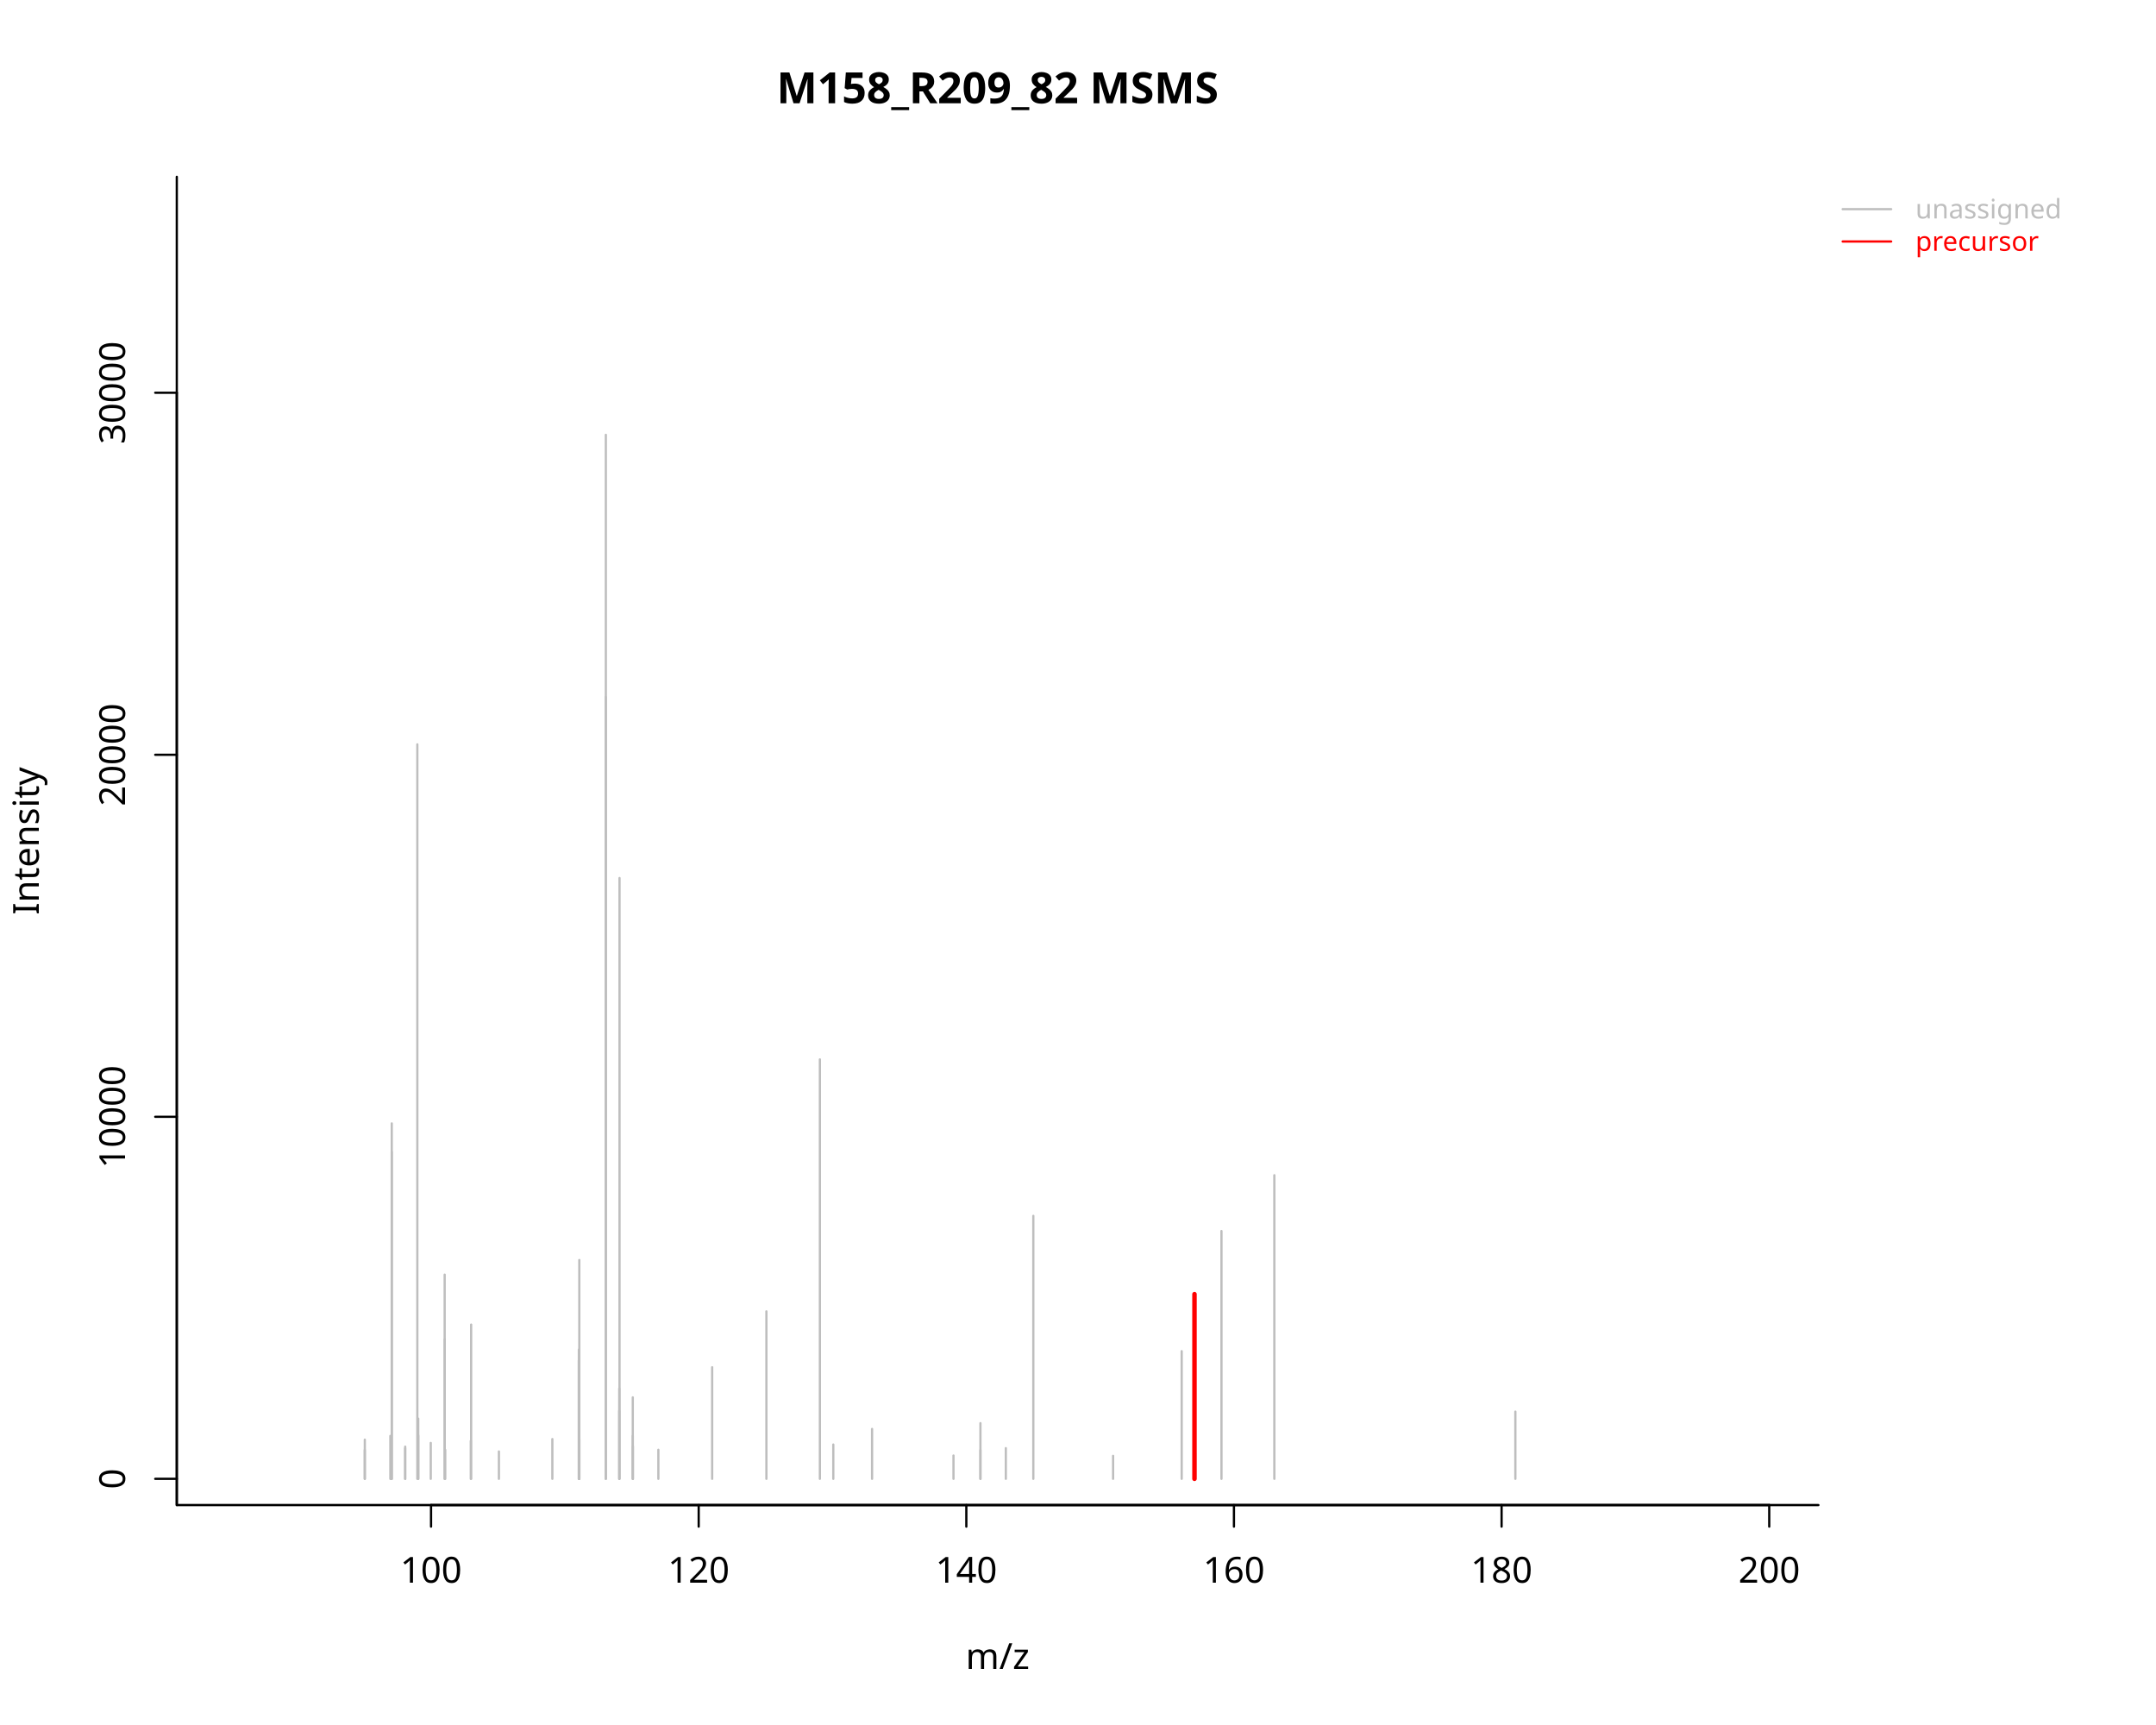
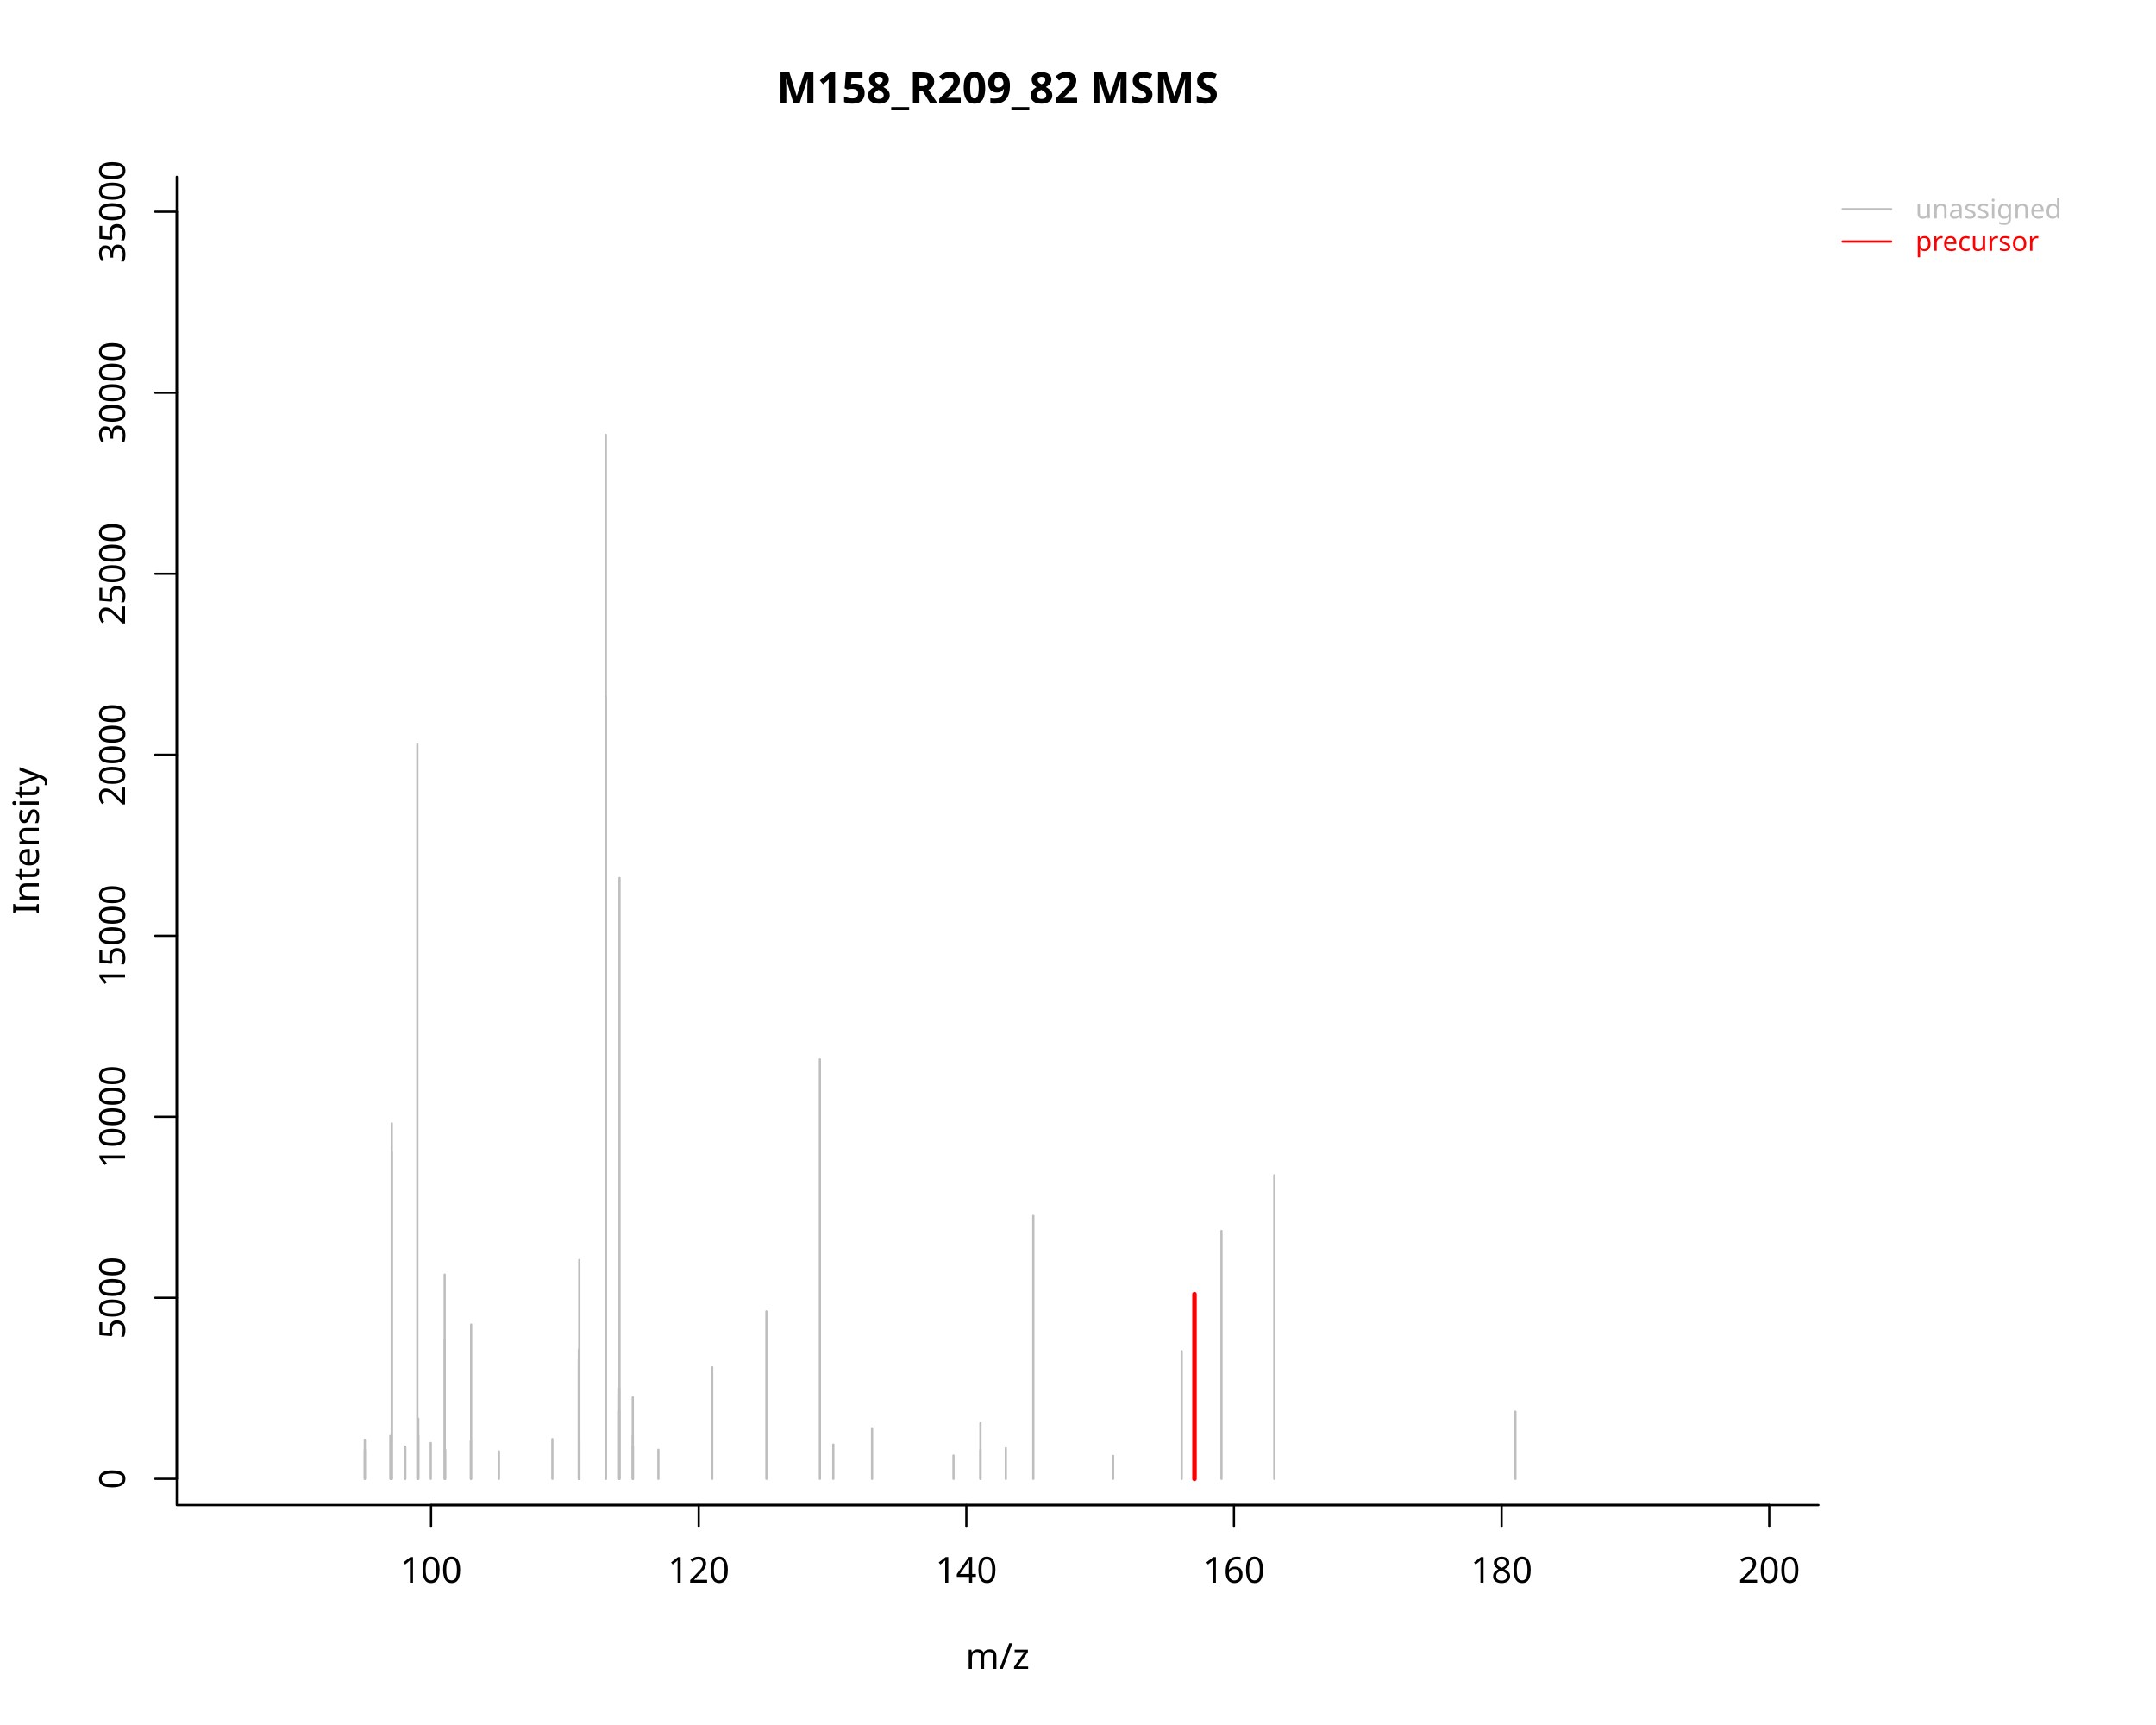
<svg xmlns="http://www.w3.org/2000/svg" class="svglite" data-engine-version="2.0" width="720.00pt" height="576.00pt" viewBox="0 0 720.00 576.00">
  <defs>
    <style type="text/css">
    .svglite line, .svglite polyline, .svglite polygon, .svglite path, .svglite rect, .svglite circle {
      fill: none;
      stroke: #000000;
      stroke-linecap: round;
      stroke-linejoin: round;
      stroke-miterlimit: 10.00;
    }
  </style>
  </defs>
  <rect width="100%" height="100%" style="stroke: none; fill: #FFFFFF;" />
  <defs>
    <clipPath id="cpMC4wMHw3MjAuMDB8MC4wMHw1NzYuMDA=">
      <rect x="0.00" y="0.00" width="720.00" height="576.00" />
    </clipPath>
  </defs>
  <g clip-path="url(#cpMC4wMHw3MjAuMDB8MC4wMHw1NzYuMDA=)">
    <line x1="143.95" y1="502.56" x2="590.84" y2="502.56" style="stroke-width: 0.75;" />
    <line x1="143.95" y1="502.56" x2="143.95" y2="509.76" style="stroke-width: 0.75;" />
    <line x1="233.33" y1="502.56" x2="233.33" y2="509.76" style="stroke-width: 0.75;" />
    <line x1="322.71" y1="502.56" x2="322.71" y2="509.76" style="stroke-width: 0.75;" />
    <line x1="412.08" y1="502.56" x2="412.08" y2="509.76" style="stroke-width: 0.75;" />
    <line x1="501.46" y1="502.56" x2="501.46" y2="509.76" style="stroke-width: 0.75;" />
    <line x1="590.84" y1="502.56" x2="590.84" y2="509.76" style="stroke-width: 0.75;" />
    <text x="143.95" y="528.48" text-anchor="middle" style="font-size: 12.00px; font-family: sans;" textLength="20.02px" lengthAdjust="spacingAndGlyphs">100</text>
    <text x="233.33" y="528.48" text-anchor="middle" style="font-size: 12.00px; font-family: sans;" textLength="20.02px" lengthAdjust="spacingAndGlyphs">120</text>
    <text x="322.71" y="528.48" text-anchor="middle" style="font-size: 12.00px; font-family: sans;" textLength="20.02px" lengthAdjust="spacingAndGlyphs">140</text>
    <text x="412.08" y="528.48" text-anchor="middle" style="font-size: 12.00px; font-family: sans;" textLength="20.02px" lengthAdjust="spacingAndGlyphs">160</text>
    <text x="501.46" y="528.48" text-anchor="middle" style="font-size: 12.00px; font-family: sans;" textLength="20.02px" lengthAdjust="spacingAndGlyphs">180</text>
    <text x="590.84" y="528.48" text-anchor="middle" style="font-size: 12.00px; font-family: sans;" textLength="20.02px" lengthAdjust="spacingAndGlyphs">200</text>
    <polyline points="59.04,59.04 59.04,502.56 607.26,502.56 " style="stroke-width: 0.75;" />
  </g>
  <defs>
    <clipPath id="cpMC4wMHw2MzcuNTB8MC4wMHw1NzYuMDA=">
      <rect x="0.00" y="0.00" width="637.50" height="576.00" />
    </clipPath>
  </defs>
  <g clip-path="url(#cpMC4wMHw2MzcuNTB8MC4wMHw1NzYuMDA=)">
    <text x="333.15" y="34.48" text-anchor="middle" style="font-size: 14.40px; font-weight: bold; font-family: sans;" textLength="149.71px" lengthAdjust="spacingAndGlyphs">M158_R209_82 MSMS</text>
    <text x="333.15" y="557.28" text-anchor="middle" style="font-size: 12.00px; font-family: sans;" textLength="19.34px" lengthAdjust="spacingAndGlyphs">m/z</text>
    <text transform="translate(12.96,280.80) rotate(-90)" text-anchor="middle" style="font-size: 12.00px; font-family: sans;" textLength="44.70px" lengthAdjust="spacingAndGlyphs">Intensity</text>
  </g>
  <defs>
    <clipPath id="cpNTkuMDR8NjA3LjI2fDU5LjA0fDUwMi41Ng==">
      <rect x="59.04" y="59.04" width="548.22" height="443.52" />
    </clipPath>
  </defs>
  <g clip-path="url(#cpNTkuMDR8NjA3LjI2fDU5LjA0fDUwMi41Ng==)">
    <line x1="121.82" y1="493.80" x2="121.82" y2="484.17" style="stroke-width: 0.75; stroke: #BEBEBE;" />
    <line x1="130.66" y1="493.80" x2="130.66" y2="485.96" style="stroke-width: 0.75; stroke: #BEBEBE;" />
    <line x1="130.83" y1="493.80" x2="130.83" y2="384.69" style="stroke-width: 0.75; stroke: #BEBEBE;" />
    <line x1="135.31" y1="493.80" x2="135.31" y2="483.62" style="stroke-width: 0.75; stroke: #BEBEBE;" />
    <line x1="139.37" y1="493.80" x2="139.37" y2="248.55" style="stroke-width: 0.75; stroke: #BEBEBE;" />
    <line x1="139.67" y1="493.80" x2="139.67" y2="473.71" style="stroke-width: 0.75; stroke: #BEBEBE;" />
    <line x1="143.85" y1="493.80" x2="143.85" y2="481.81" style="stroke-width: 0.75; stroke: #BEBEBE;" />
    <line x1="148.50" y1="493.80" x2="148.50" y2="425.62" style="stroke-width: 0.75; stroke: #BEBEBE;" />
    <line x1="148.69" y1="493.80" x2="148.69" y2="484.13" style="stroke-width: 0.75; stroke: #BEBEBE;" />
    <line x1="157.22" y1="493.80" x2="157.22" y2="481.13" style="stroke-width: 0.75; stroke: #BEBEBE;" />
    <line x1="157.34" y1="493.80" x2="157.34" y2="442.30" style="stroke-width: 0.75; stroke: #BEBEBE;" />
    <line x1="166.61" y1="493.80" x2="166.61" y2="484.66" style="stroke-width: 0.75; stroke: #BEBEBE;" />
    <line x1="184.46" y1="493.80" x2="184.46" y2="480.52" style="stroke-width: 0.75; stroke: #BEBEBE;" />
    <line x1="193.30" y1="493.80" x2="193.30" y2="454.29" style="stroke-width: 0.75; stroke: #BEBEBE;" />
    <line x1="193.46" y1="493.80" x2="193.46" y2="420.73" style="stroke-width: 0.75; stroke: #BEBEBE;" />
    <line x1="202.31" y1="493.80" x2="202.31" y2="232.76" style="stroke-width: 0.75; stroke: #BEBEBE;" />
    <line x1="206.80" y1="493.80" x2="206.80" y2="471.10" style="stroke-width: 0.75; stroke: #BEBEBE;" />
    <line x1="206.89" y1="493.80" x2="206.89" y2="293.18" style="stroke-width: 0.75; stroke: #BEBEBE;" />
    <line x1="211.32" y1="493.80" x2="211.32" y2="466.60" style="stroke-width: 0.75; stroke: #BEBEBE;" />
    <line x1="211.37" y1="493.80" x2="211.37" y2="482.97" style="stroke-width: 0.75; stroke: #BEBEBE;" />
    <line x1="219.86" y1="493.80" x2="219.86" y2="484.10" style="stroke-width: 0.75; stroke: #BEBEBE;" />
    <line x1="237.83" y1="493.80" x2="237.83" y2="456.54" style="stroke-width: 0.75; stroke: #BEBEBE;" />
    <line x1="255.94" y1="493.80" x2="255.94" y2="437.88" style="stroke-width: 0.75; stroke: #BEBEBE;" />
    <line x1="291.23" y1="493.80" x2="291.23" y2="477.14" style="stroke-width: 0.75; stroke: #BEBEBE;" />
    <line x1="327.42" y1="493.80" x2="327.42" y2="475.21" style="stroke-width: 0.75; stroke: #BEBEBE;" />
    <line x1="335.90" y1="493.80" x2="335.90" y2="483.55" style="stroke-width: 0.75; stroke: #BEBEBE;" />
    <line x1="345.08" y1="493.80" x2="345.08" y2="405.99" style="stroke-width: 0.75; stroke: #BEBEBE;" />
    <line x1="371.72" y1="493.80" x2="371.72" y2="486.13" style="stroke-width: 0.75; stroke: #BEBEBE;" />
    <line x1="394.63" y1="493.80" x2="394.63" y2="451.17" style="stroke-width: 0.75; stroke: #BEBEBE;" />
    <line x1="399.12" y1="493.80" x2="399.12" y2="485.38" style="stroke-width: 0.75; stroke: #BEBEBE;" />
    <line x1="425.57" y1="493.80" x2="425.57" y2="392.42" style="stroke-width: 0.75; stroke: #BEBEBE;" />
    <line x1="506.06" y1="493.80" x2="506.06" y2="471.36" style="stroke-width: 0.75; stroke: #BEBEBE;" />
    <line x1="121.83" y1="493.80" x2="121.83" y2="480.72" style="stroke-width: 0.75; stroke: #BEBEBE;" />
    <line x1="130.36" y1="493.80" x2="130.36" y2="479.47" style="stroke-width: 0.75; stroke: #BEBEBE;" />
    <line x1="130.67" y1="493.80" x2="130.67" y2="483.50" style="stroke-width: 0.75; stroke: #BEBEBE;" />
    <line x1="130.83" y1="493.80" x2="130.83" y2="375.12" style="stroke-width: 0.75; stroke: #BEBEBE;" />
    <line x1="135.32" y1="493.80" x2="135.32" y2="483.05" style="stroke-width: 0.75; stroke: #BEBEBE;" />
    <line x1="139.68" y1="493.80" x2="139.68" y2="479.32" style="stroke-width: 0.75; stroke: #BEBEBE;" />
    <line x1="148.52" y1="493.80" x2="148.52" y2="447.18" style="stroke-width: 0.75; stroke: #BEBEBE;" />
    <line x1="193.31" y1="493.80" x2="193.31" y2="450.67" style="stroke-width: 0.75; stroke: #BEBEBE;" />
    <line x1="193.39" y1="493.80" x2="193.39" y2="477.79" style="stroke-width: 0.75; stroke: #BEBEBE;" />
    <line x1="193.47" y1="493.80" x2="193.47" y2="480.61" style="stroke-width: 0.75; stroke: #BEBEBE;" />
    <line x1="202.32" y1="493.80" x2="202.32" y2="145.19" style="stroke-width: 0.75; stroke: #BEBEBE;" />
    <line x1="206.80" y1="493.80" x2="206.80" y2="463.64" style="stroke-width: 0.75; stroke: #BEBEBE;" />
    <line x1="211.32" y1="493.80" x2="211.32" y2="479.50" style="stroke-width: 0.75; stroke: #BEBEBE;" />
    <line x1="273.80" y1="493.80" x2="273.80" y2="353.75" style="stroke-width: 0.75; stroke: #BEBEBE;" />
    <line x1="278.28" y1="493.80" x2="278.28" y2="482.35" style="stroke-width: 0.75; stroke: #BEBEBE;" />
    <line x1="318.42" y1="493.80" x2="318.42" y2="486.02" style="stroke-width: 0.75; stroke: #BEBEBE;" />
    <line x1="327.42" y1="493.80" x2="327.42" y2="484.22" style="stroke-width: 0.75; stroke: #BEBEBE;" />
    <line x1="398.90" y1="493.80" x2="398.90" y2="432.13" style="stroke-width: 1.50; stroke: #FF0000;" />
    <line x1="407.91" y1="493.80" x2="407.91" y2="411.05" style="stroke-width: 0.75; stroke: #BEBEBE;" />
  </g>
  <g clip-path="url(#cpMC4wMHw3MjAuMDB8MC4wMHw1NzYuMDA=)">
-     <line x1="59.04" y1="502.56" x2="59.04" y2="131.14" style="stroke-width: 0.75;" />
+     <line x1="59.04" y1="493.80" x2="59.04" y2="70.70" style="stroke-width: 0.75;" />
    <line x1="59.04" y1="493.80" x2="51.84" y2="493.80" style="stroke-width: 0.75;" />
+     <line x1="59.04" y1="433.35" x2="51.84" y2="433.35" style="stroke-width: 0.75;" />
    <line x1="59.04" y1="372.91" x2="51.84" y2="372.91" style="stroke-width: 0.75;" />
+     <line x1="59.04" y1="312.47" x2="51.84" y2="312.47" style="stroke-width: 0.75;" />
    <line x1="59.04" y1="252.03" x2="51.84" y2="252.03" style="stroke-width: 0.75;" />
+     <line x1="59.04" y1="191.58" x2="51.84" y2="191.58" style="stroke-width: 0.75;" />
    <line x1="59.04" y1="131.14" x2="51.84" y2="131.14" style="stroke-width: 0.75;" />
+     <line x1="59.04" y1="70.70" x2="51.84" y2="70.70" style="stroke-width: 0.75;" />
    <text transform="translate(41.76,493.80) rotate(-90)" text-anchor="middle" style="font-size: 12.00px; font-family: sans;" textLength="6.67px" lengthAdjust="spacingAndGlyphs">0</text>
+     <text transform="translate(41.76,433.35) rotate(-90)" text-anchor="middle" style="font-size: 12.00px; font-family: sans;" textLength="26.70px" lengthAdjust="spacingAndGlyphs">5000</text>
    <text transform="translate(41.76,372.91) rotate(-90)" text-anchor="middle" style="font-size: 12.00px; font-family: sans;" textLength="33.37px" lengthAdjust="spacingAndGlyphs">10000</text>
+     <text transform="translate(41.76,312.47) rotate(-90)" text-anchor="middle" style="font-size: 12.00px; font-family: sans;" textLength="33.37px" lengthAdjust="spacingAndGlyphs">15000</text>
    <text transform="translate(41.76,252.03) rotate(-90)" text-anchor="middle" style="font-size: 12.00px; font-family: sans;" textLength="33.37px" lengthAdjust="spacingAndGlyphs">20000</text>
+     <text transform="translate(41.76,191.58) rotate(-90)" text-anchor="middle" style="font-size: 12.00px; font-family: sans;" textLength="33.37px" lengthAdjust="spacingAndGlyphs">25000</text>
    <text transform="translate(41.76,131.14) rotate(-90)" text-anchor="middle" style="font-size: 12.00px; font-family: sans;" textLength="33.37px" lengthAdjust="spacingAndGlyphs">30000</text>
+     <text transform="translate(41.76,70.70) rotate(-90)" text-anchor="middle" style="font-size: 12.00px; font-family: sans;" textLength="33.37px" lengthAdjust="spacingAndGlyphs">35000</text>
    <line x1="615.36" y1="69.84" x2="631.56" y2="69.84" style="stroke-width: 0.75; stroke: #BEBEBE;" />
    <line x1="615.36" y1="80.64" x2="631.56" y2="80.64" style="stroke-width: 0.75; stroke: #FF0000;" />
    <text x="639.66" y="72.94" style="font-size: 9.00px; fill: #BEBEBE; font-family: sans;" textLength="46.05px" lengthAdjust="spacingAndGlyphs">unassigned</text>
    <text x="639.66" y="83.74" style="font-size: 9.00px; fill: #FF0000; font-family: sans;" textLength="38.02px" lengthAdjust="spacingAndGlyphs">precursor</text>
  </g>
</svg>
